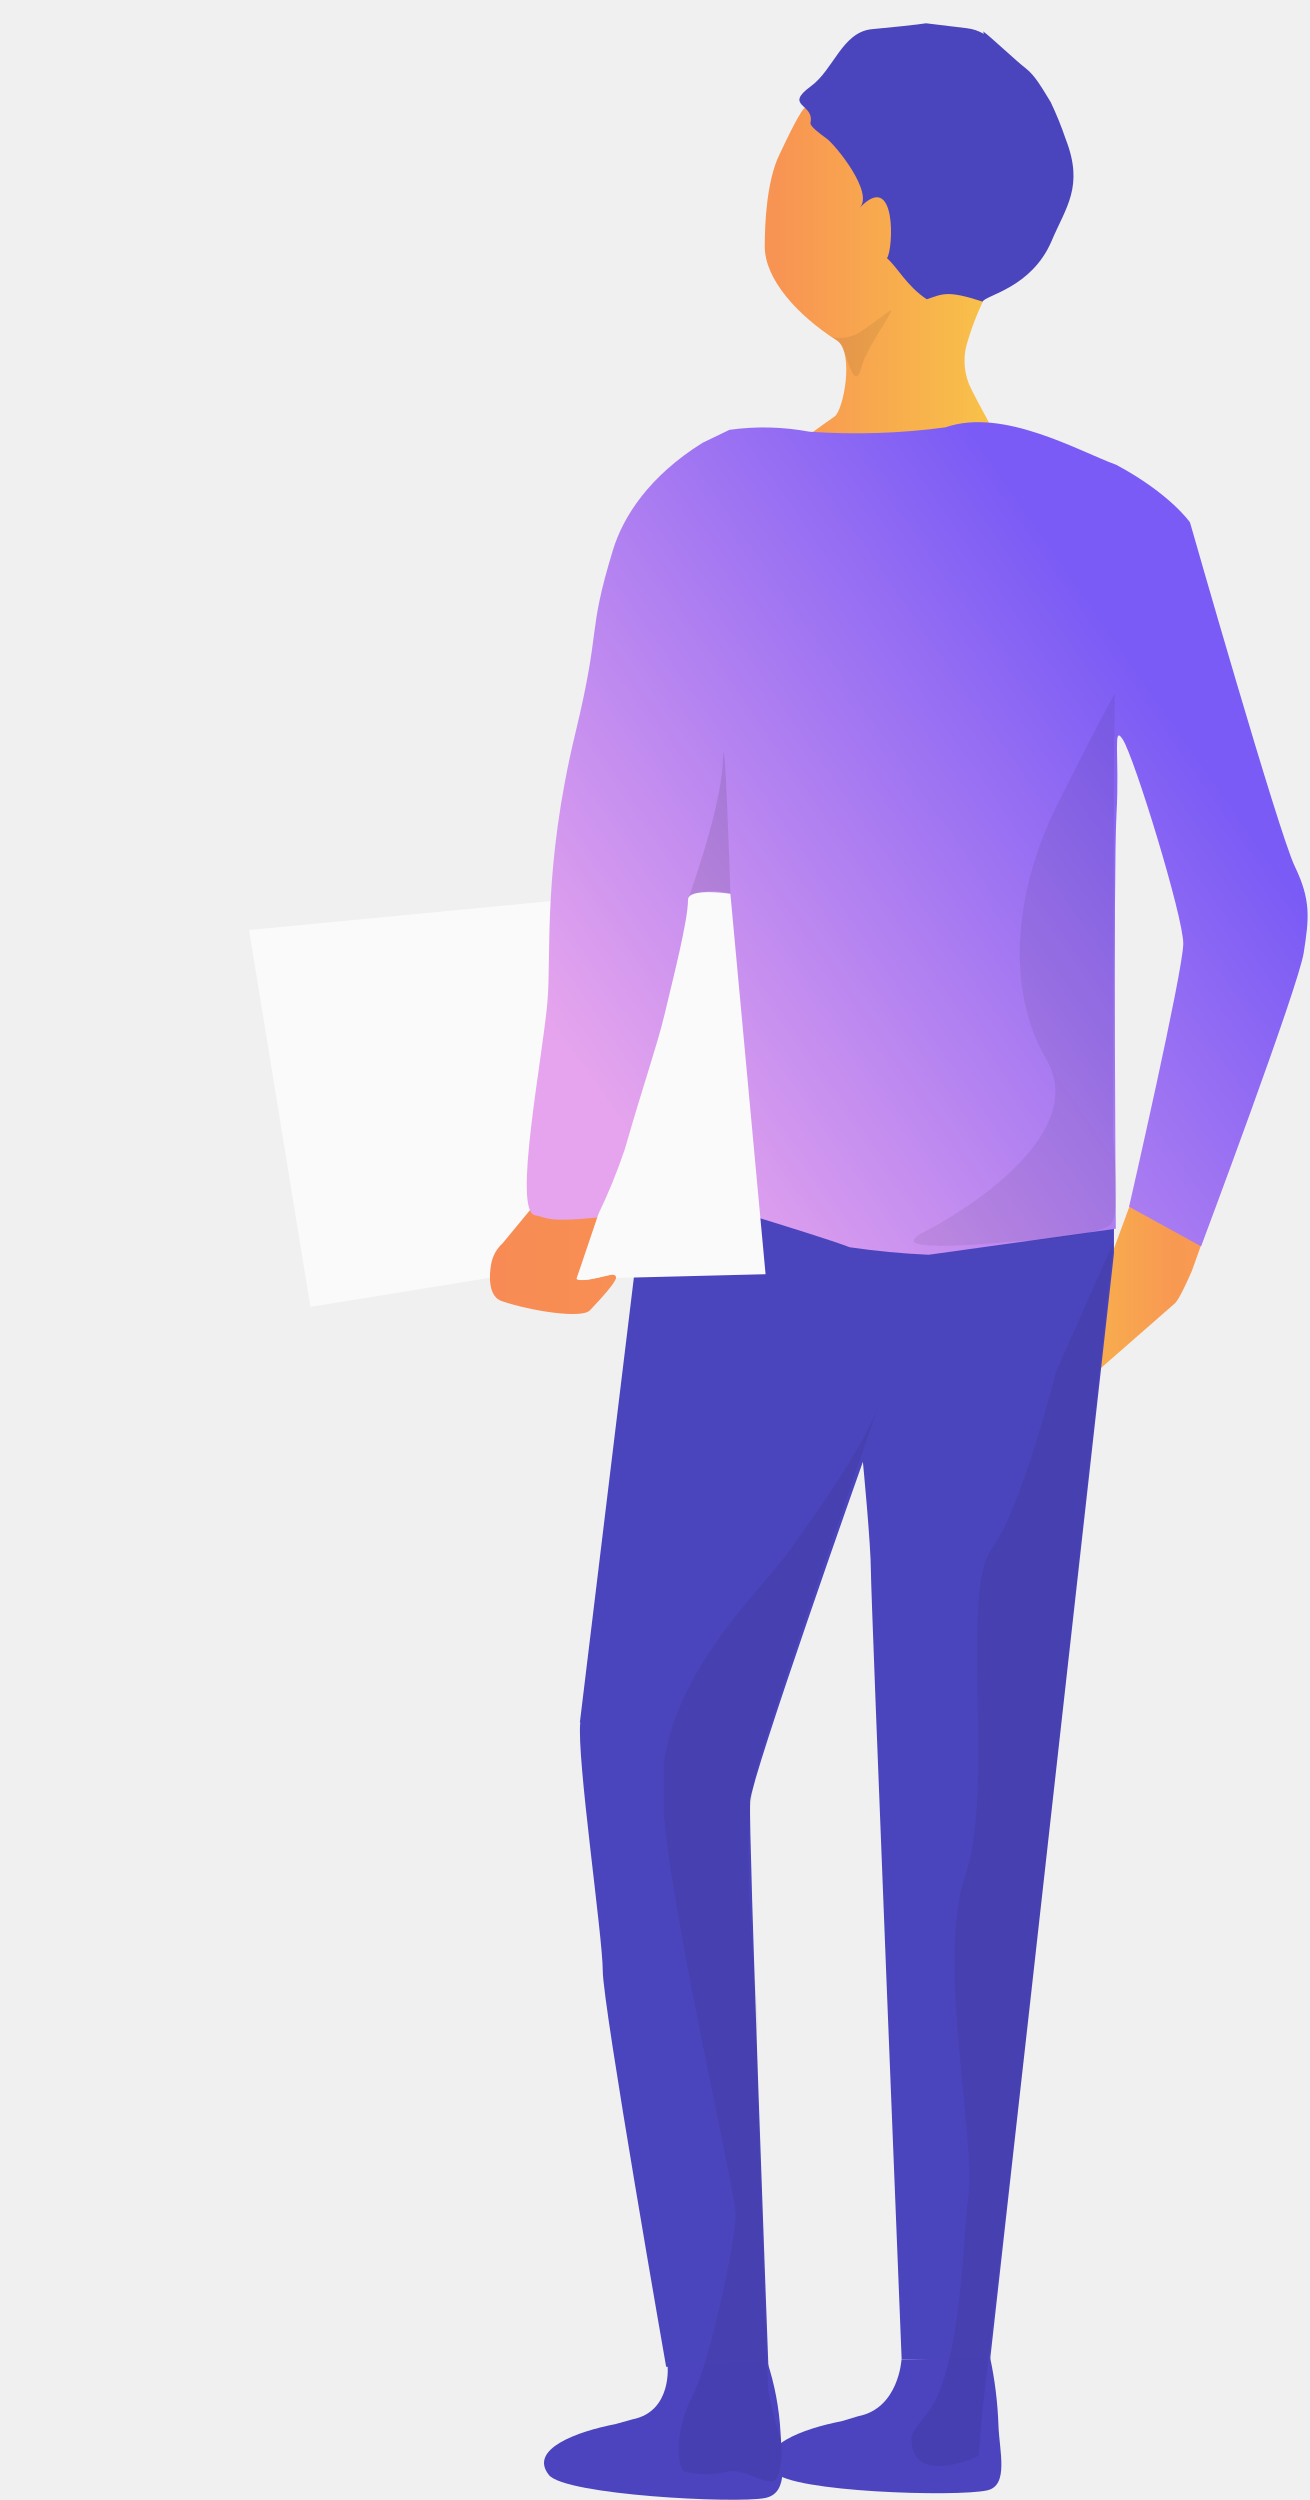
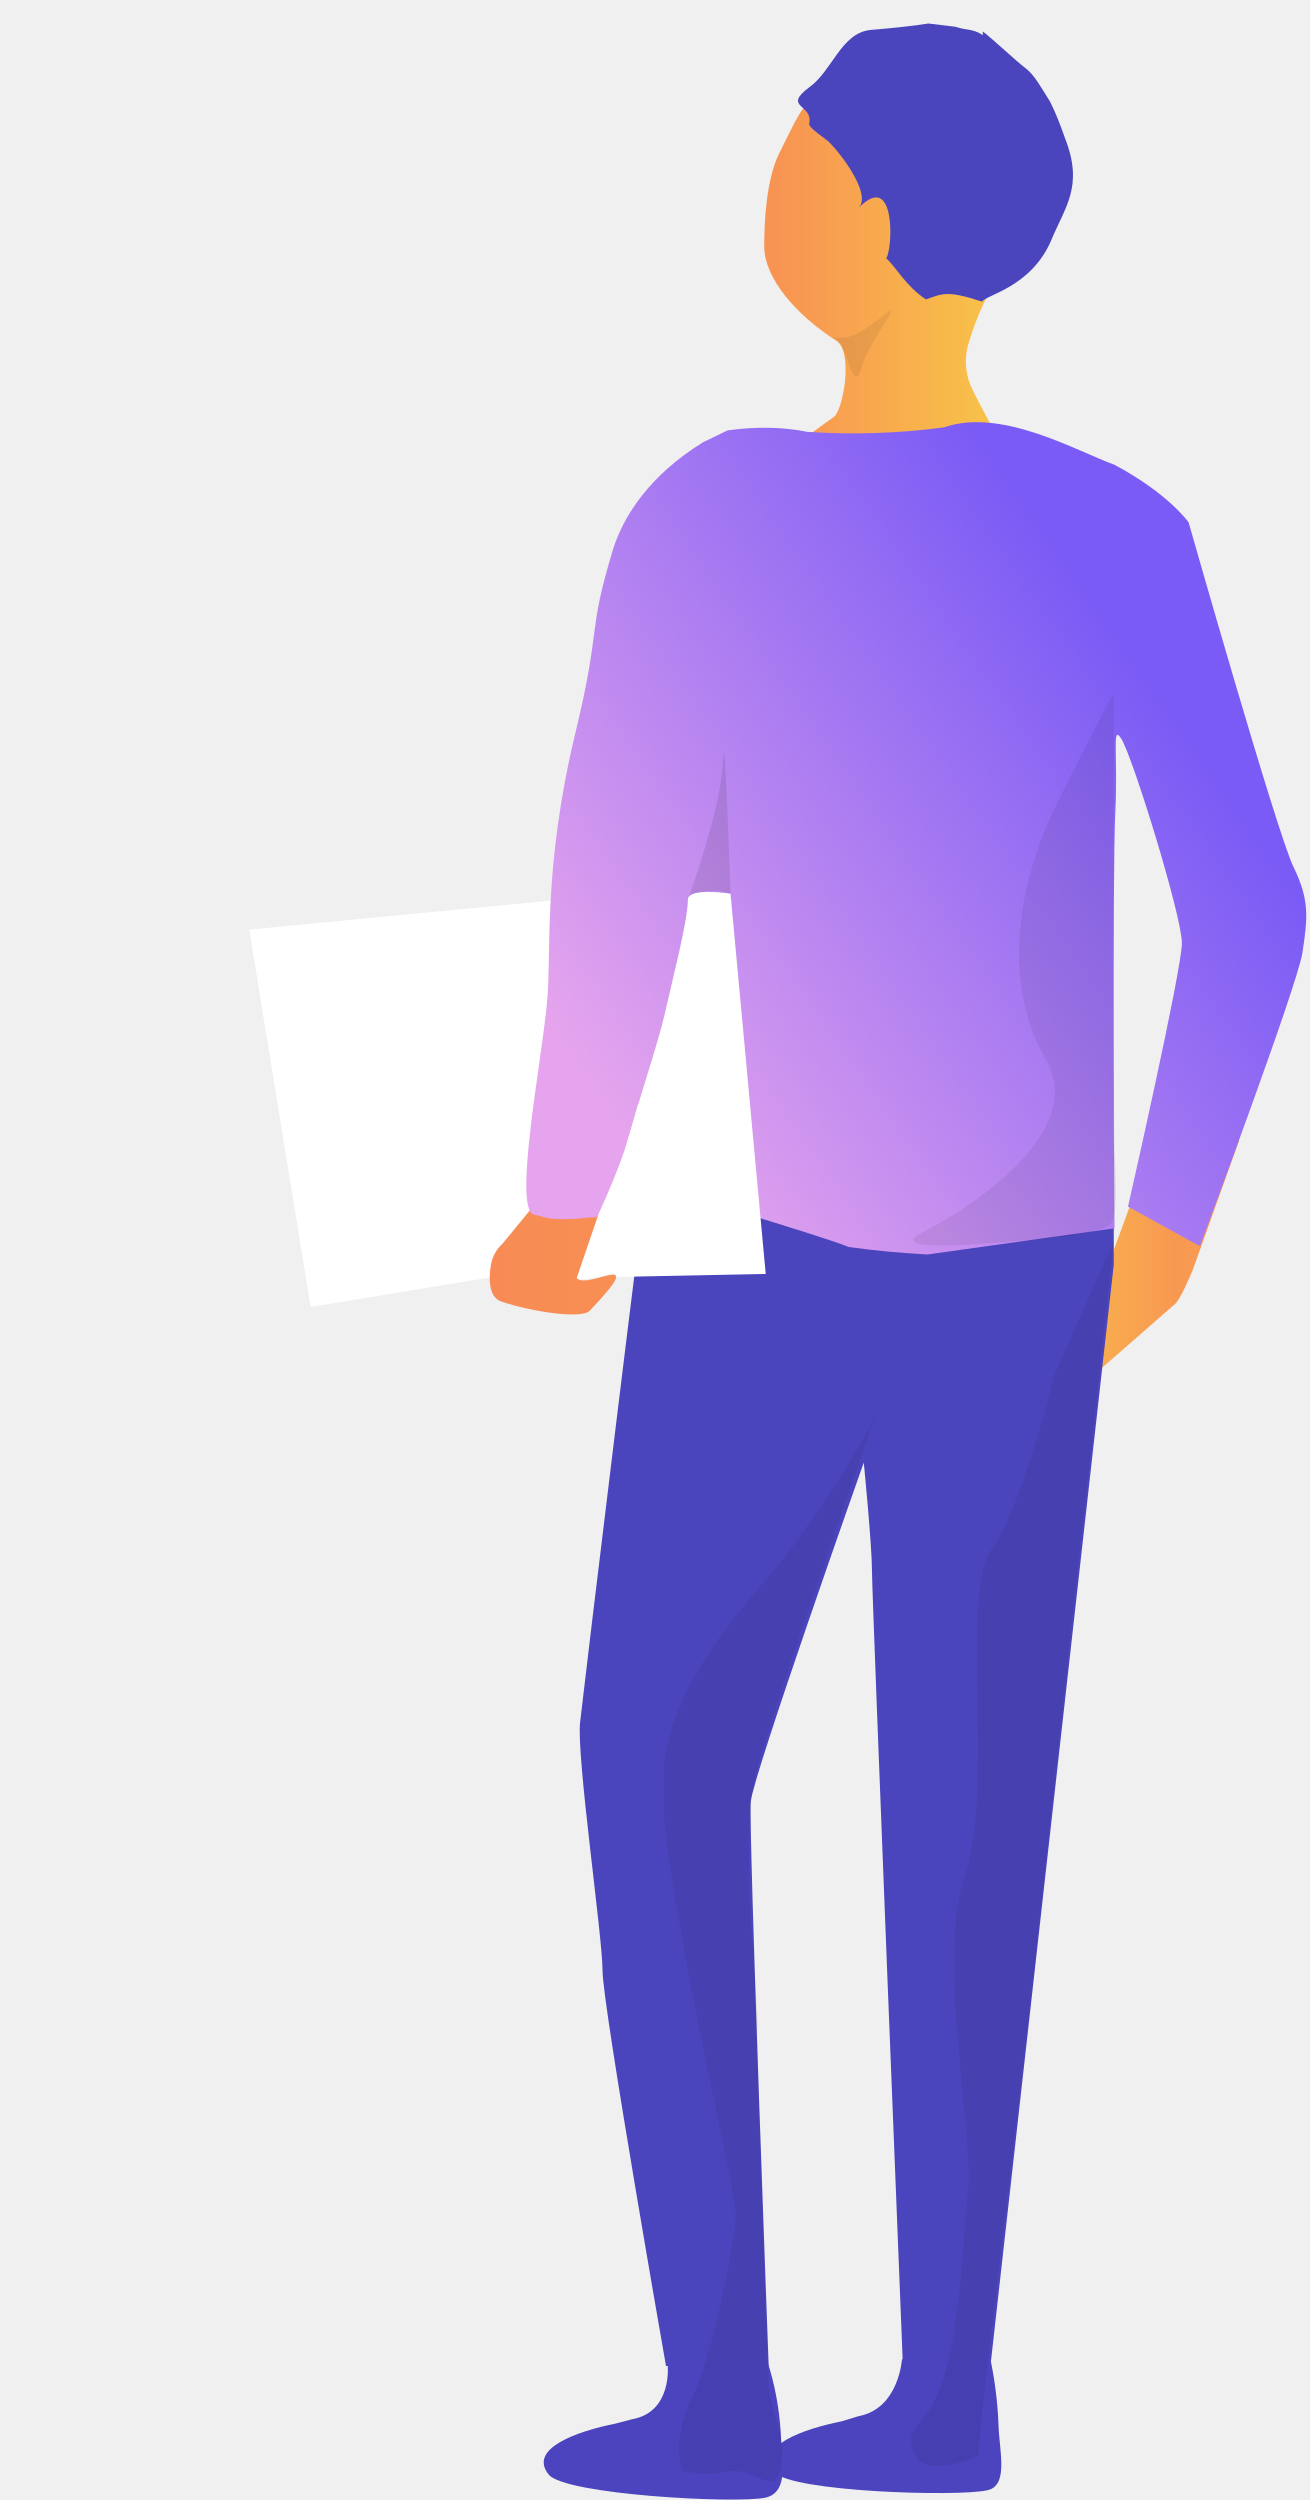
- <svg xmlns="http://www.w3.org/2000/svg" xmlns:xlink="http://www.w3.org/1999/xlink" viewBox="0 0 175 333.97">
-   <defs>
-     <style>.cls-1{fill:none;}.cls-2{fill:#fafafa;}.cls-3{clip-path:url(#clip-path);}.cls-4{fill:url(#linear-gradient);}.cls-5{clip-path:url(#clip-path-2);}.cls-6{fill:url(#linear-gradient-2);}.cls-7{clip-path:url(#clip-path-3);}.cls-8{fill:url(#linear-gradient-3);}.cls-9{clip-path:url(#clip-path-4);}.cls-10{fill:url(#linear-gradient-4);}.cls-11{fill:#4b44be;}.cls-12,.cls-15{opacity:0.07;}.cls-13{clip-path:url(#clip-path-5);}.cls-14{clip-path:url(#clip-path-6);}.cls-15,.cls-16{isolation:isolate;}.cls-16{opacity:0.1;}</style>
-     <clipPath id="clip-path" transform="translate(33.27 2.96)">
-       <path class="cls-1" d="M127.7,130.81,115.48,164l-2.12,16.18,10.29-9c.57-.48,1.71-3,2.31-4.39l6.16-17.26L136.65,122s-6.9-12.48-15-27.12Zm-6.09-35.95L121.12,92l-1.23-.22,1.72,3.14M80.18,11.2a21.94,21.94,0,0,0-5.78.14c-.58.11-2.34,3.8-3.59,6.44-1.6,3.36-1.92,8.75-1.92,12.19,0,4.33,4.31,9.16,9.64,12.56,2.36,1.52.89,9.42-.35,10.18s-24,17.56-24,17.56L51.84,83.56l-13.37,74-4.6,5.57a4.88,4.88,0,0,0-1.52,2.73c-.31,1.66-.39,4.41,1.43,5,3.91,1.33,10.66,2.37,11.75,1.23,8.14-8.53-.12-2.79-1.74-4.33l3.6-9.06-5.19-5.83,4.86-2.14,13.55-69.6,59.28,10.62C109.34,72.67,97.53,51.27,96.47,49a8.34,8.34,0,0,1-.63-5.83A36.64,36.64,0,0,1,99,35.43c.91-1.32,1.4-3.82,1.71-5.24s.26-1-1,.27c-.35.34-1.44.39-1.93-1.82s-7-5.32-10.23-8c0,0-3.4-.87-6.8-2" />
-     </clipPath>
-     <linearGradient id="linear-gradient" x1="-995.63" y1="707.58" x2="-992.5" y2="707.58" gradientTransform="translate(54069.65 -38335.21) scale(54.31)" gradientUnits="userSpaceOnUse">
-       <stop offset="0" stop-color="#f87b58" />
-       <stop offset="0.63" stop-color="#f89453" />
-       <stop offset="0.81" stop-color="#f8c548" />
-       <stop offset="0.94" stop-color="#f89952" />
-       <stop offset="1" stop-color="#f89c51" />
-     </linearGradient>
-     <clipPath id="clip-path-2" transform="translate(33.27 2.96)">
-       <path class="cls-1" d="M98.07,1.23c1.15.86,4.46,4,5.69,4.94s2.14,2.58,3.33,4.51a45.37,45.37,0,0,1,2,4.93c2.49,6.37,0,9.14-1.89,13.65-2.67,6.22-8.73,7.18-9.21,8.07-4.8-1.57-5.35-1-7.46-.31-2.69-1.79-3.87-4.23-5.31-5.49.88-1.26,1.28-11.93-3.66-6.71,2-2.05-3.28-8.45-4.38-9.25S74.9,13.88,75,13.43c.57-2.57-3.66-2.15.08-4.89,3-2.19,4.16-7.2,8.1-7.6,2.44-.24,5.56-.52,8-.89C93-.22,94.38.63,95.89.81a5.71,5.71,0,0,1,2.27.76" />
-     </clipPath>
-     <linearGradient id="linear-gradient-2" x1="-5468.54" y1="1910.01" x2="-5377.72" y2="1910.01" gradientTransform="matrix(-0.46, 0, 0, 0.52, -2528.29, -979.79)" gradientUnits="userSpaceOnUse">
-       <stop offset="0" stop-color="#4b45bd" />
-       <stop offset="1" stop-color="#58caea" />
-     </linearGradient>
-     <clipPath id="clip-path-3" transform="translate(33.27 2.96)">
-       <path class="cls-1" d="M44.25,227.12c-.52,4.59,3,28.6,3,33.19s8.57,53.49,8.57,53.49l13.56-.61s-2.7-72-2.44-75.55S82,192.32,82,192.32s1.07,11.06,1.07,14.56,4.11,105.37,4.11,105.37H99l16.79-150-.32-2.89-62-8.6s-8.74,71.82-9.28,76.4" />
-     </clipPath>
-     <linearGradient id="linear-gradient-3" x1="452.98" y1="-323.19" x2="579.41" y2="-323.19" gradientTransform="matrix(0.52, 0, 0, -0.52, -86.51, 65.59)" xlink:href="#linear-gradient-2" />
-     <clipPath id="clip-path-4" transform="translate(33.27 2.96)">
-       <path class="cls-1" d="M60.59,56.19C53.47,60.63,50,66,48.62,70.49c-3.51,11.52-1.51,9.91-5,24.37-4.4,18.2-3.22,29.47-3.75,35.91-.61,7.43-4.71,28.14-1.65,28.62,1.57.24,1.31,1,8.25.3,1.78-.17,5.7-15.34,5.7-15.34s-.24,9.86,1.68,10.82c1.7.85,21.59,6.65,26.4,8.49a104.06,104.06,0,0,0,10.54,1l25-3.48s-.35-47.45.09-55.37c.43-7.76-.53-12.09.83-10,1.54,2.35,8.09,23.67,8.09,27.28s-7.24,35.15-7.24,35.15l9.62,5.3s13-34.65,13.71-39.22,1-7-1.19-11.54-14-45.95-14-45.95-2.62-3.82-9.86-7.7c-5-1.81-15.13-7.69-22.82-5a89.75,89.75,0,0,1-18.17.58,33,33,0,0,0-10.67-.25" />
-     </clipPath>
-     <linearGradient id="linear-gradient-4" x1="1271.2" y1="-994.15" x2="1415.71" y2="-893.57" gradientTransform="matrix(0.52, 0, 0, -0.52, -602.45, -401.84)" gradientUnits="userSpaceOnUse">
-       <stop offset="0" stop-color="#e5a4ed" />
-       <stop offset="1" stop-color="#7a5bf5" />
-     </linearGradient>
-     <clipPath id="clip-path-5" transform="translate(33.27 2.96)">
-       <rect class="cls-1" x="55.41" y="184.23" width="29.1" height="146.46" />
-     </clipPath>
-     <clipPath id="clip-path-6" transform="translate(33.27 2.96)">
-       <rect class="cls-1" x="66.08" y="109.86" width="79.66" height="34.6" transform="translate(-32.15 218.4) rotate(-83.67)" />
-     </clipPath>
-   </defs>
-   <g id="Layer_2" data-name="Layer 2">
-     <g id="man_with_documents" data-name="man with documents">
-       <polygon class="cls-2" points="33.27 124.24 41.47 174.58 72.04 169.62 73.83 120.35 33.27 124.24" />
-       <g class="cls-3">
-         <rect class="cls-4" width="170.15" height="183.31" />
-       </g>
-       <g class="cls-5">
-         <rect class="cls-6" x="71.24" y="-1.36" width="38.79" height="42.14" transform="translate(93.44 110.28) rotate(-83.1)" />
-       </g>
-       <g class="cls-7">
-         <rect class="cls-8" x="77.04" y="153.24" width="71.77" height="162.94" />
-       </g>
-       <g class="cls-9">
-         <rect class="cls-10" x="16" y="21.49" width="159" height="148.24" />
-       </g>
-       <path class="cls-11" d="M51.2,320.24c5.39-1.05,4.71-7.29,4.71-7.29l13.29-.49A37.1,37.1,0,0,1,71,322c.12,3.43,1.3,8.1-2.09,8.75-4,.76-26.72-.41-28.85-3.08-2.78-3.48,3.86-5.83,8.89-6.8" transform="translate(33.27 2.96)" />
-       <path class="cls-11" d="M81.4,319.81c5.39-1.05,5.76-7.56,5.76-7.56L99,312a52.12,52.12,0,0,1,1.11,9c.11,3.44,1.43,8.06-1.49,8.72-4,.91-26.25.24-28.38-2.43-2.78-3.47,3.86-5.83,8.89-6.8" transform="translate(33.27 2.96)" />
-       <g class="cls-12">
-         <g class="cls-13">
-           <path d="M84.09,184.8c-1.67,4.89-8.19,14.38-12.37,20s-17.32,17.72-16.49,32.4S65,289.54,65,292.94s-3.33,19.42-5.83,24.31-2,10-.79,10a12,12,0,0,0,5.47,0c2.16-.58,5,1.77,6.28,1.2.85-.4,1-3.17,1-3.17a9.54,9.54,0,0,0-.41-3.52,34.24,34.24,0,0,1-1.38-5.54c-.52-13.79-1.69-45.7-1.46-47.93.43-4.19-2.88-25.23.14-35.59s16.09-47.89,16.09-47.89" transform="translate(33.27 2.96)" />
+ <svg xmlns="http://www.w3.org/2000/svg" xmlns:xlink="http://www.w3.org/1999/xlink" version="1.1" id="Layer_1" x="0px" y="0px" viewBox="0 0 175 334" style="enable-background:new 0 0 175 334;" xml:space="preserve">
+   <style type="text/css">
+ 	.st0{fill:#FFFFFF;}
+ 	.st1{clip-path:url(#SVGID_2_);}
+ 	.st2{fill:url(#SVGID_3_);}
+ 	.st3{clip-path:url(#SVGID_5_);}
+ 	.st4{fill:url(#SVGID_6_);}
+ 	.st5{clip-path:url(#SVGID_8_);}
+ 	.st6{fill:url(#SVGID_9_);}
+ 	.st7{clip-path:url(#SVGID_11_);}
+ 	.st8{fill:url(#SVGID_12_);}
+ 	.st9{fill:#4B44BE;}
+ 	.st10{opacity:7.000000e-02;}
+ 	.st11{clip-path:url(#SVGID_14_);}
+ 	.st12{clip-path:url(#SVGID_16_);}
+ 	.st13{opacity:7.000000e-02;enable-background:new    ;}
+ 	.st14{opacity:0.1;enable-background:new    ;}
+ </style>
+   <g id="Layer_2_1_">
+     <g id="man_with_documents">
+       <polygon class="st0" points="33.3,124.2 41.5,174.6 72,169.6 73.8,120.3   " />
+       <g>
+         <defs>
+           <path id="SVGID_1_" d="M161,133.8L148.8,167l-2.1,16.2l10.3-9c0.6-0.5,1.7-3,2.3-4.4l6.2-17.3l4.5-27.5c0,0-6.9-12.5-15-27.1      L161,133.8z M154.9,97.8l-0.5-2.9l-1.2-0.2L154.9,97.8 M113.4,14.2c-1.9-0.2-3.9-0.2-5.8,0.1c-0.6,0.1-2.3,3.8-3.6,6.4      c-1.6,3.4-1.9,8.8-1.9,12.2c0,4.3,4.3,9.2,9.6,12.6c2.4,1.5,0.9,9.4-0.3,10.2c-1.2,0.8-24,17.6-24,17.6l-2.3,13.3l-13.4,74      l-4.6,5.6c-0.8,0.7-1.3,1.7-1.5,2.7c-0.3,1.7-0.4,4.4,1.4,5c3.9,1.3,10.7,2.4,11.8,1.2c8.1-8.5-0.1-2.8-1.7-4.3l3.6-9.1      l-5.2-5.8l4.9-2.1l13.6-69.6l59.3,10.6c-10.6-19.1-22.4-40.5-23.4-42.8c-0.9-1.8-1.1-3.9-0.6-5.8c0.8-2.7,1.8-5.3,3.2-7.7      c0.9-1.3,1.4-3.8,1.7-5.2c0.3-1.4,0.3-1-1,0.3c-0.3,0.3-1.4,0.4-1.9-1.8c-0.5-2.2-7-5.3-10.2-8c0,0-3.4-0.9-6.8-2" />
+         </defs>
+         <clipPath id="SVGID_2_">
+           <use xlink:href="#SVGID_1_" style="overflow:visible;" />
+         </clipPath>
+         <g class="st1">
+           <linearGradient id="SVGID_3_" gradientUnits="userSpaceOnUse" x1="-1209.616" y1="-147.745" x2="-1206.483" y2="-147.745" gradientTransform="matrix(54.31 0 0 -54.31 65691.227 -7932.37)">
+             <stop offset="0" style="stop-color:#F87B58" />
+             <stop offset="0.63" style="stop-color:#F89453" />
+             <stop offset="0.81" style="stop-color:#F8C548" />
+             <stop offset="0.94" style="stop-color:#F89952" />
+             <stop offset="1" style="stop-color:#F89C51" />
+           </linearGradient>
+           <rect class="st2" width="170.1" height="183.3" />
        </g>
      </g>
-       <g class="cls-12">
-         <g class="cls-14">
-           <path d="M115.54,100.36l-.12,48.88s1.23,10.36-.47,11.51-8.69,2-10.8,2c-1.44,0-20.76,2.25-13.88-1.19,3.09-1.54,22.39-12.37,16.23-23s-3.33-24.28,1.2-33.47,7.94-15.39,7.94-15.39Z" transform="translate(33.27 2.96)" />
+       <g>
+         <defs>
+           <path id="SVGID_4_" d="M131.3,4.2c1.2,0.9,4.5,4,5.7,4.9c1.2,0.9,2.1,2.6,3.3,4.5c0.8,1.6,1.4,3.2,2,4.9c2.5,6.4,0,9.1-1.9,13.7      c-2.7,6.2-8.7,7.2-9.2,8.1c-4.8-1.6-5.4-1-7.5-0.3c-2.7-1.8-3.9-4.2-5.3-5.5c0.9-1.3,1.3-11.9-3.7-6.7c2-2-3.3-8.5-4.4-9.2      c-1.1-0.8-2.3-1.7-2.2-2.1c0.6-2.6-3.7-2.1,0.1-4.9c3-2.2,4.2-7.2,8.1-7.6c2.4-0.2,5.6-0.5,8-0.9c1.8-0.3,3.2,0.6,4.7,0.8      c0.8,0.1,1.6,0.3,2.3,0.8" />
+         </defs>
+         <clipPath id="SVGID_5_">
+           <use xlink:href="#SVGID_4_" style="overflow:visible;" />
+         </clipPath>
+         <g class="st3">
+           <linearGradient id="SVGID_6_" gradientUnits="userSpaceOnUse" x1="-5251.412" y1="-1826.985" x2="-5160.592" y2="-1826.985" gradientTransform="matrix(-5.526296e-02 0.4567 -0.5162 -6.247117e-02 -1121.886 2409.337)">
+             <stop offset="0" style="stop-color:#4B45BD" />
+             <stop offset="1" style="stop-color:#58CAEA" />
+           </linearGradient>
+           <polygon class="st4" points="100.6,39.4 105.3,0.9 147.1,5.9 142.5,44.5     " />
        </g>
      </g>
-       <path class="cls-15" d="M77.8,42.07a5.08,5.08,0,0,0,3.6-.53c.58-.34,2.7-1.85,3.75-2.68,2.24-1.79-2.48,4-3.36,7.29-1,3.67-2-2.35-2.83-3.2A3.23,3.23,0,0,0,77.8,42.07Z" transform="translate(33.27 2.96)" />
-       <path class="cls-15" d="M107.77,180.34s-4.52,18.21-8.54,23.55c-4.32,5.76.45,32.12-3.57,43.72-3.79,11,1.34,34.8.45,42.39-.73,6.22-.89,19.65-4.15,27.12-1.11,2.55-3.48,4.42-3.48,5.63,0,6.69,9,2.37,9,2.37l.47-5.93,6.19-52.38,11.38-103.92Z" transform="translate(33.27 2.96)" />
-       <path class="cls-16" d="M58.63,117.24S63.1,105,63.31,98.64s1,17.79,1,17.79-3.77-1.14-5.66.81" transform="translate(33.27 2.96)" />
-       <path class="cls-2" d="M69,167.26,64.3,116.44s-5.66-.86-5.66.8c0,2.81-2.06,10.76-3.14,15.34-1,4.19-2.62,8.66-5.31,18a74.86,74.86,0,0,1-3.51,8.62l-2.89,8.54s-.75.89,4.49-.38h0s.67-.25.78.4h0Z" transform="translate(33.27 2.96)" />
+       <g>
+         <defs>
+           <path id="SVGID_7_" d="M77.5,230.1c-0.5,4.6,3,28.6,3,33.2s8.6,53.5,8.6,53.5l13.6-0.6c0,0-2.7-72-2.4-75.5s15.1-45.3,15.1-45.3      s1.1,11.1,1.1,14.6s4.1,105.4,4.1,105.4h11.8l16.8-150l-0.3-2.9l-62-8.6C86.7,153.7,78,225.5,77.5,230.1" />
+         </defs>
+         <clipPath id="SVGID_8_">
+           <use xlink:href="#SVGID_7_" style="overflow:visible;" />
+         </clipPath>
+         <g class="st5">
+           <linearGradient id="SVGID_9_" gradientUnits="userSpaceOnUse" x1="654.211" y1="1327.692" x2="780.641" y2="1327.692" gradientTransform="matrix(0.52 0 0 0.52 -191.15 -455.69)">
+             <stop offset="0" style="stop-color:#4B45BD" />
+             <stop offset="1" style="stop-color:#58CAEA" />
+           </linearGradient>
+           <rect x="77" y="153.2" class="st6" width="71.8" height="162.9" />
+         </g>
+       </g>
+       <g>
+         <defs>
+           <path id="SVGID_10_" d="M93.9,59.1c-7.1,4.4-10.6,9.8-12,14.3c-3.5,11.5-1.5,9.9-5,24.4c-4.4,18.2-3.2,29.5-3.8,35.9      c-0.6,7.4-4.7,28.1-1.7,28.6c1.6,0.2,1.3,1,8.2,0.3c1.8-0.2,5.7-15.3,5.7-15.3s-0.2,9.9,1.7,10.8c1.7,0.9,21.6,6.6,26.4,8.5      c3.5,0.5,7,0.8,10.5,1l25-3.5c0,0-0.3-47.5,0.1-55.4c0.4-7.8-0.5-12.1,0.8-10c1.5,2.3,8.1,23.7,8.1,27.3      c0,3.6-7.2,35.2-7.2,35.2l9.6,5.3c0,0,13-34.7,13.7-39.2c0.7-4.6,1-7-1.2-11.5s-14-46-14-46s-2.6-3.8-9.9-7.7      c-5-1.8-15.1-7.7-22.8-5c-6,0.8-12.1,1-18.2,0.6c-3.5-0.7-7.1-0.7-10.7-0.2" />
+         </defs>
+         <clipPath id="SVGID_11_">
+           <use xlink:href="#SVGID_10_" style="overflow:visible;" />
+         </clipPath>
+         <g class="st7">
+           <linearGradient id="SVGID_12_" gradientUnits="userSpaceOnUse" x1="1478.015" y1="2004.634" x2="1622.525" y2="1904.054" gradientTransform="matrix(0.52 0 0 0.52 -707.09 -923.12)">
+             <stop offset="0" style="stop-color:#E5A4ED" />
+             <stop offset="1" style="stop-color:#7A5BF5" />
+           </linearGradient>
+           <rect x="16" y="21.5" class="st8" width="159" height="148.2" />
+         </g>
+       </g>
+       <path class="st9" d="M84.5,323.2c5.4-1,4.7-7.3,4.7-7.3l13.3-0.5c1,3.1,1.6,6.3,1.8,9.5c0.1,3.4,1.3,8.1-2.1,8.8    c-4,0.8-26.7-0.4-28.9-3.1c-2.8-3.5,3.9-5.8,8.9-6.8" />
+       <path class="st9" d="M114.7,322.8c5.4-1,5.8-7.6,5.8-7.6l11.8-0.2c0.6,3,1,6,1.1,9c0.1,3.4,1.4,8.1-1.5,8.7    c-4,0.9-26.2,0.2-28.4-2.4c-2.8-3.5,3.9-5.8,8.9-6.8" />
+       <g class="st10">
+         <g>
+           <defs>
+             <rect id="SVGID_13_" x="88.7" y="187.2" width="29.1" height="146.5" />
+           </defs>
+           <clipPath id="SVGID_14_">
+             <use xlink:href="#SVGID_13_" style="overflow:visible;" />
+           </clipPath>
+           <g class="st11">
+             <path d="M117.4,187.8c-1.7,4.9-8.2,14.4-12.4,20c-4.2,5.6-17.3,17.7-16.5,32.4s9.8,52.3,9.8,55.7s-3.3,19.4-5.8,24.3       s-2,10-0.8,10c1.8,0.4,3.7,0.4,5.5,0c2.2-0.6,5,1.8,6.3,1.2c0.9-0.4,1-3.2,1-3.2c0.1-1.2-0.1-2.4-0.4-3.5       c-0.6-1.8-1.1-3.7-1.4-5.5c-0.5-13.8-1.7-45.7-1.5-47.9c0.4-4.2-2.9-25.2,0.1-35.6C104.3,225.3,117.4,187.8,117.4,187.8" />
+           </g>
+         </g>
+       </g>
+       <g class="st10">
+         <g>
+           <defs>
+             <rect id="SVGID_15_" x="99.4" y="112.8" transform="matrix(0.1103 -0.9939 0.9939 0.1103 -5.486 254.1031)" width="79.7" height="34.6" />
+           </defs>
+           <clipPath id="SVGID_16_">
+             <use xlink:href="#SVGID_15_" style="overflow:visible;" />
+           </clipPath>
+           <g class="st12">
+             <path d="M148.8,103.3l-0.1,48.9c0,0,1.2,10.4-0.5,11.5c-1.7,1.1-8.7,2-10.8,2c-1.4,0-20.8,2.2-13.9-1.2       c3.1-1.5,22.4-12.4,16.2-23c-6.2-10.6-3.3-24.3,1.2-33.5s7.9-15.4,7.9-15.4L148.8,103.3z" />
+           </g>
+         </g>
+       </g>
+       <path class="st13" d="M111.1,45c1.2,0.3,2.5,0.1,3.6-0.5c0.6-0.3,2.7-1.8,3.8-2.7c2.2-1.8-2.5,4-3.4,7.3c-1,3.7-2-2.3-2.8-3.2    C111.9,45.5,111.5,45.2,111.1,45z" />
+       <path class="st13" d="M141,183.3c0,0-4.5,18.2-8.5,23.6c-4.3,5.8,0.4,32.1-3.6,43.7c-3.8,11,1.3,34.8,0.4,42.4    c-0.7,6.2-0.9,19.6-4.1,27.1c-1.1,2.5-3.5,4.4-3.5,5.6c0,6.7,9,2.4,9,2.4l0.5-5.9l6.2-52.4l11.4-103.9L141,183.3z" />
+       <path class="st14" d="M91.9,120.2c0,0,4.5-12.2,4.7-18.6s1,17.8,1,17.8S93.8,118.2,91.9,120.2" />
+       <path class="st0" d="M102.3,170.2l-4.7-50.8c0,0-5.7-0.9-5.7,0.8c0,2.8-2.1,10.8-3.1,15.3c-1,4.2-2.6,8.7-5.3,18    c-1,2.9-2.2,5.8-3.5,8.6l-2.9,8.5c0,0-0.8,0.9,4.5-0.4l0,0c0,0,0.7-0.2,0.8,0.4l0,0L102.3,170.2z" />
    </g>
  </g>
</svg>
